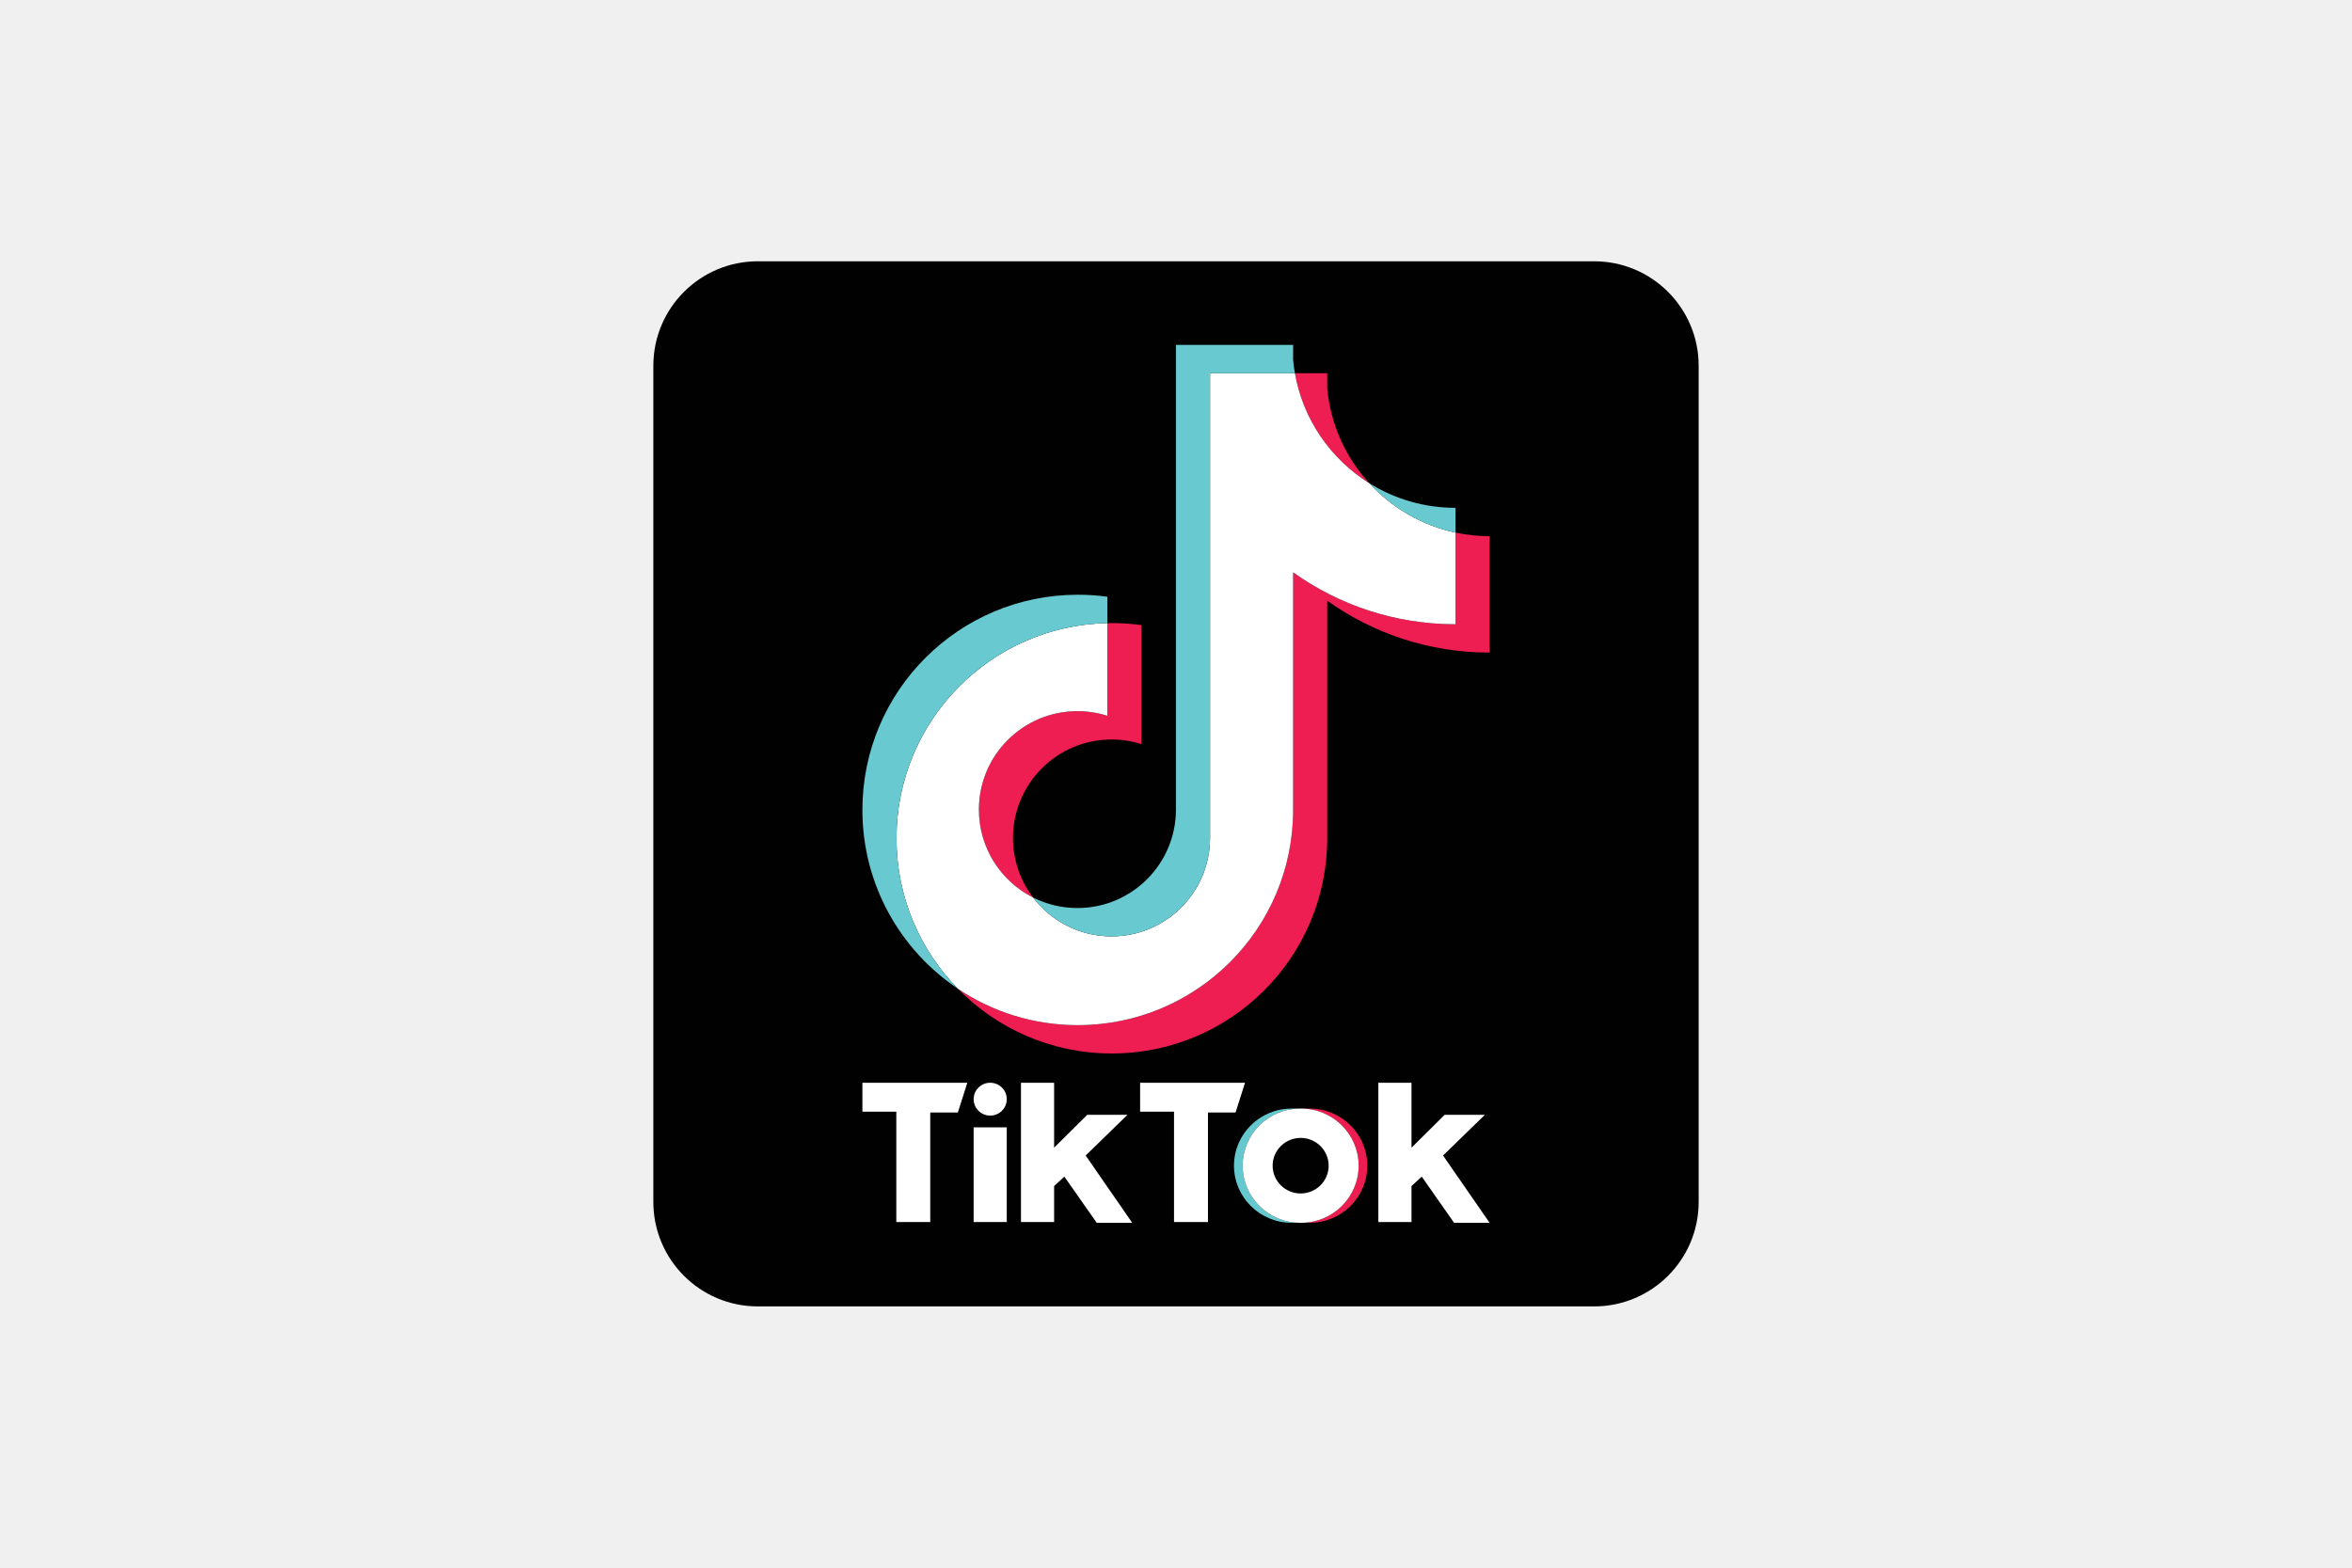
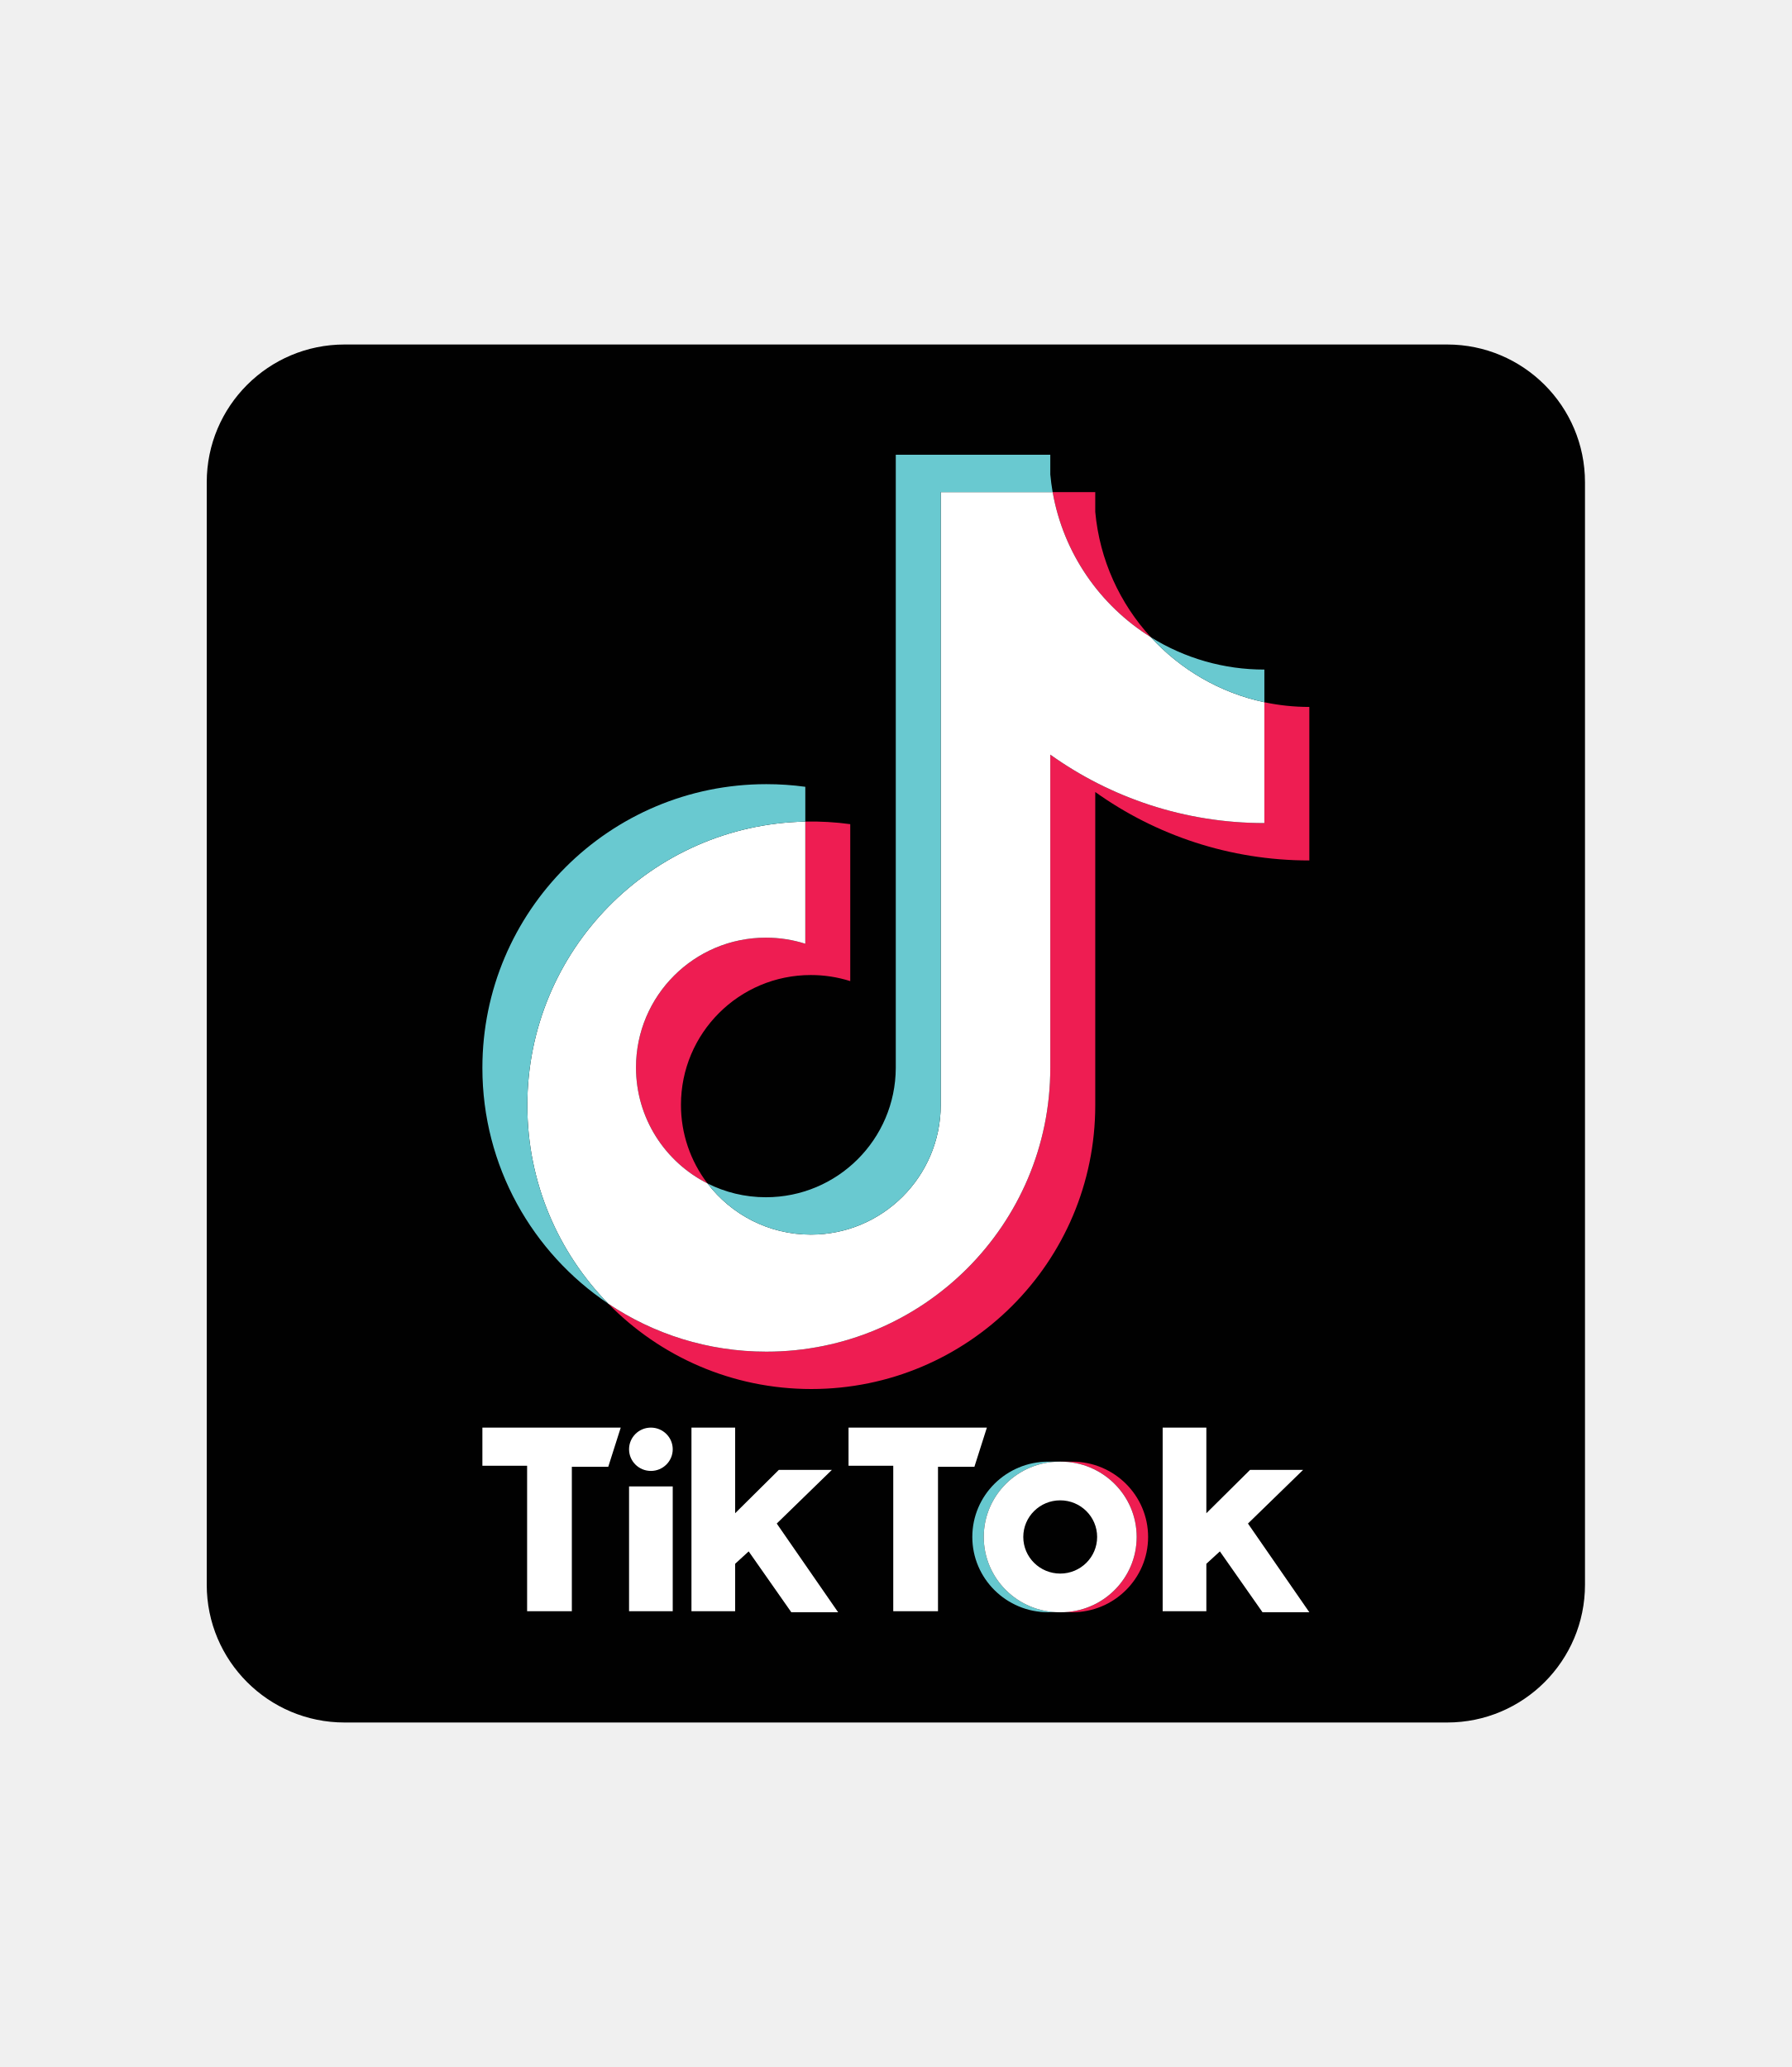
- <svg xmlns="http://www.w3.org/2000/svg" height="800" width="1200" viewBox="-37.5 -62.5 325 375">
+ <svg xmlns="http://www.w3.org/2000/svg" viewBox="-37.5 -62.5 325 375">
  <path clip-rule="evenodd" d="M25 0h200c13.808 0 25 11.192 25 25v200c0 13.808-11.192 25-25 25H25c-13.808 0-25-11.192-25-25V25C0 11.192 11.192 0 25 0z" fill-rule="evenodd" fill="#010101" />
  <path clip-rule="evenodd" d="M156.98 230c7.607 0 13.774-6.117 13.774-13.662 0-7.545-6.167-13.663-13.774-13.663h-2.075c7.607 0 13.774 6.118 13.774 13.663S162.512 230 154.905 230z" fill-rule="evenodd" fill="#EE1D51" />
  <path clip-rule="evenodd" d="M154.717 202.675h-2.075c-7.607 0-13.775 6.118-13.775 13.663S145.035 230 152.642 230h2.075c-7.608 0-13.775-6.117-13.775-13.662 0-7.545 6.167-13.663 13.775-13.663z" fill-rule="evenodd" fill="#66C8CF" />
  <ellipse ry="6.643" rx="6.699" clip-rule="evenodd" fill-rule="evenodd" fill="#010101" cy="216.338" cx="154.811" />
  <path clip-rule="evenodd" d="M50 196.5v6.925h8.112v26.388h8.115v-26.201h6.603l2.264-7.112zm66.415 0v6.925h8.112v26.388h8.115v-26.201h6.603l2.264-7.112zm-39.81 3.93c0-2.17 1.771-3.93 3.959-3.93 2.19 0 3.963 1.76 3.963 3.93s-1.772 3.93-3.963 3.93c-2.188-.001-3.959-1.76-3.959-3.93zm0 6.738h7.922v22.645h-7.922zM87.924 196.5v33.313h7.925v-8.608l2.453-2.248L106.037 230h8.49l-11.133-16.095 10-9.733h-9.622l-7.923 7.86V196.5zm85.47 0v33.313h7.926v-8.608l2.452-2.248L191.509 230H200l-11.133-16.095 10-9.733h-9.622l-7.925 7.86V196.5z" fill-rule="evenodd" fill="#FFF" />
  <path clip-rule="evenodd" d="M161.167 81.186c10.944 7.819 24.352 12.42 38.832 12.42V65.755a39.26 39.26 0 01-8.155-.853v21.923c-14.479 0-27.885-4.601-38.832-12.42v56.835c0 28.432-23.06 51.479-51.505 51.479-10.613 0-20.478-3.207-28.673-8.707C82.187 183.57 95.23 189.5 109.66 189.5c28.447 0 51.508-23.047 51.508-51.48V81.186zm10.06-28.098c-5.593-6.107-9.265-14-10.06-22.726V26.78h-7.728c1.945 11.09 8.58 20.565 17.788 26.308zm-80.402 99.107a23.445 23.445 0 01-4.806-14.256c0-13.004 10.548-23.547 23.561-23.547a23.6 23.6 0 017.147 1.103V87.022a51.97 51.97 0 00-8.152-.469v22.162a23.619 23.619 0 00-7.15-1.103c-13.013 0-23.56 10.543-23.56 23.548 0 9.195 5.272 17.157 12.96 21.035z" fill-rule="evenodd" fill="#EE1D52" />
  <path clip-rule="evenodd" d="M153.012 74.405c10.947 7.819 24.353 12.42 38.832 12.42V64.902c-8.082-1.72-15.237-5.942-20.617-11.814-9.208-5.743-15.843-15.218-17.788-26.308H133.14v111.239c-.046 12.968-10.576 23.468-23.561 23.468-7.652 0-14.45-3.645-18.755-9.292-7.688-3.878-12.96-11.84-12.96-21.035 0-13.005 10.547-23.548 23.56-23.548 2.493 0 4.896.388 7.15 1.103V86.553c-27.945.577-50.42 23.399-50.42 51.467 0 14.011 5.597 26.713 14.68 35.993 8.195 5.5 18.06 8.707 28.673 8.707 28.445 0 51.505-23.048 51.505-51.479z" fill-rule="evenodd" fill="#FFF" />
  <path clip-rule="evenodd" d="M191.844 64.902v-5.928a38.84 38.84 0 01-20.617-5.887 38.948 38.948 0 0020.617 11.815zM153.439 26.78a39.524 39.524 0 01-.427-3.198V20h-28.028v111.24c-.045 12.967-10.574 23.467-23.56 23.467-3.813 0-7.412-.904-10.6-2.512 4.305 5.647 11.103 9.292 18.755 9.292 12.984 0 23.515-10.5 23.561-23.468V26.78zm-44.864 59.773v-6.311a51.97 51.97 0 00-7.067-.479C73.06 79.763 50 102.811 50 131.24c0 17.824 9.063 33.532 22.835 42.772-9.083-9.28-14.68-21.982-14.68-35.993 0-28.067 22.474-50.889 50.42-51.466z" fill-rule="evenodd" fill="#69C9D0" />
  <path clip-rule="evenodd" d="M154.904 230c7.607 0 13.775-6.117 13.775-13.662 0-7.545-6.168-13.663-13.775-13.663h-.188c-7.607 0-13.774 6.118-13.774 13.663S147.109 230 154.716 230zm-6.792-13.662c0-3.67 3-6.643 6.7-6.643 3.697 0 6.697 2.973 6.697 6.643s-3 6.645-6.697 6.645c-3.7-.001-6.7-2.975-6.7-6.645z" fill-rule="evenodd" fill="#FFF" />
</svg>
